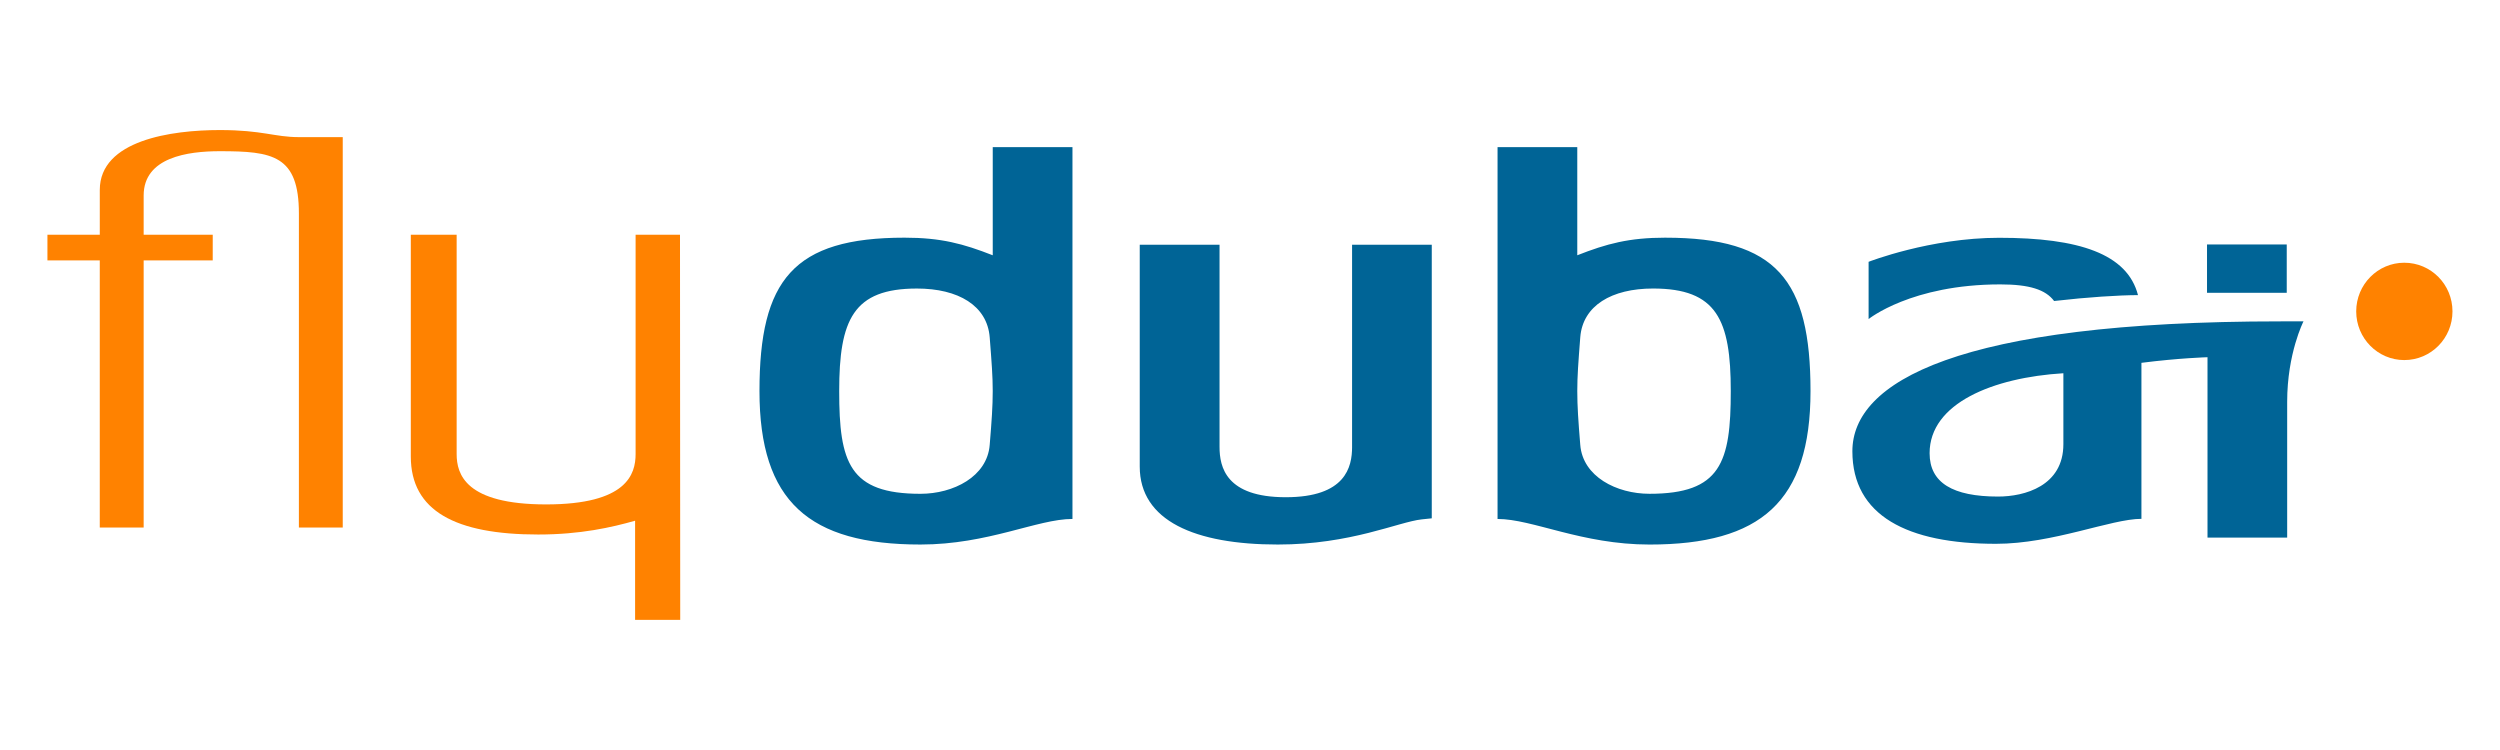
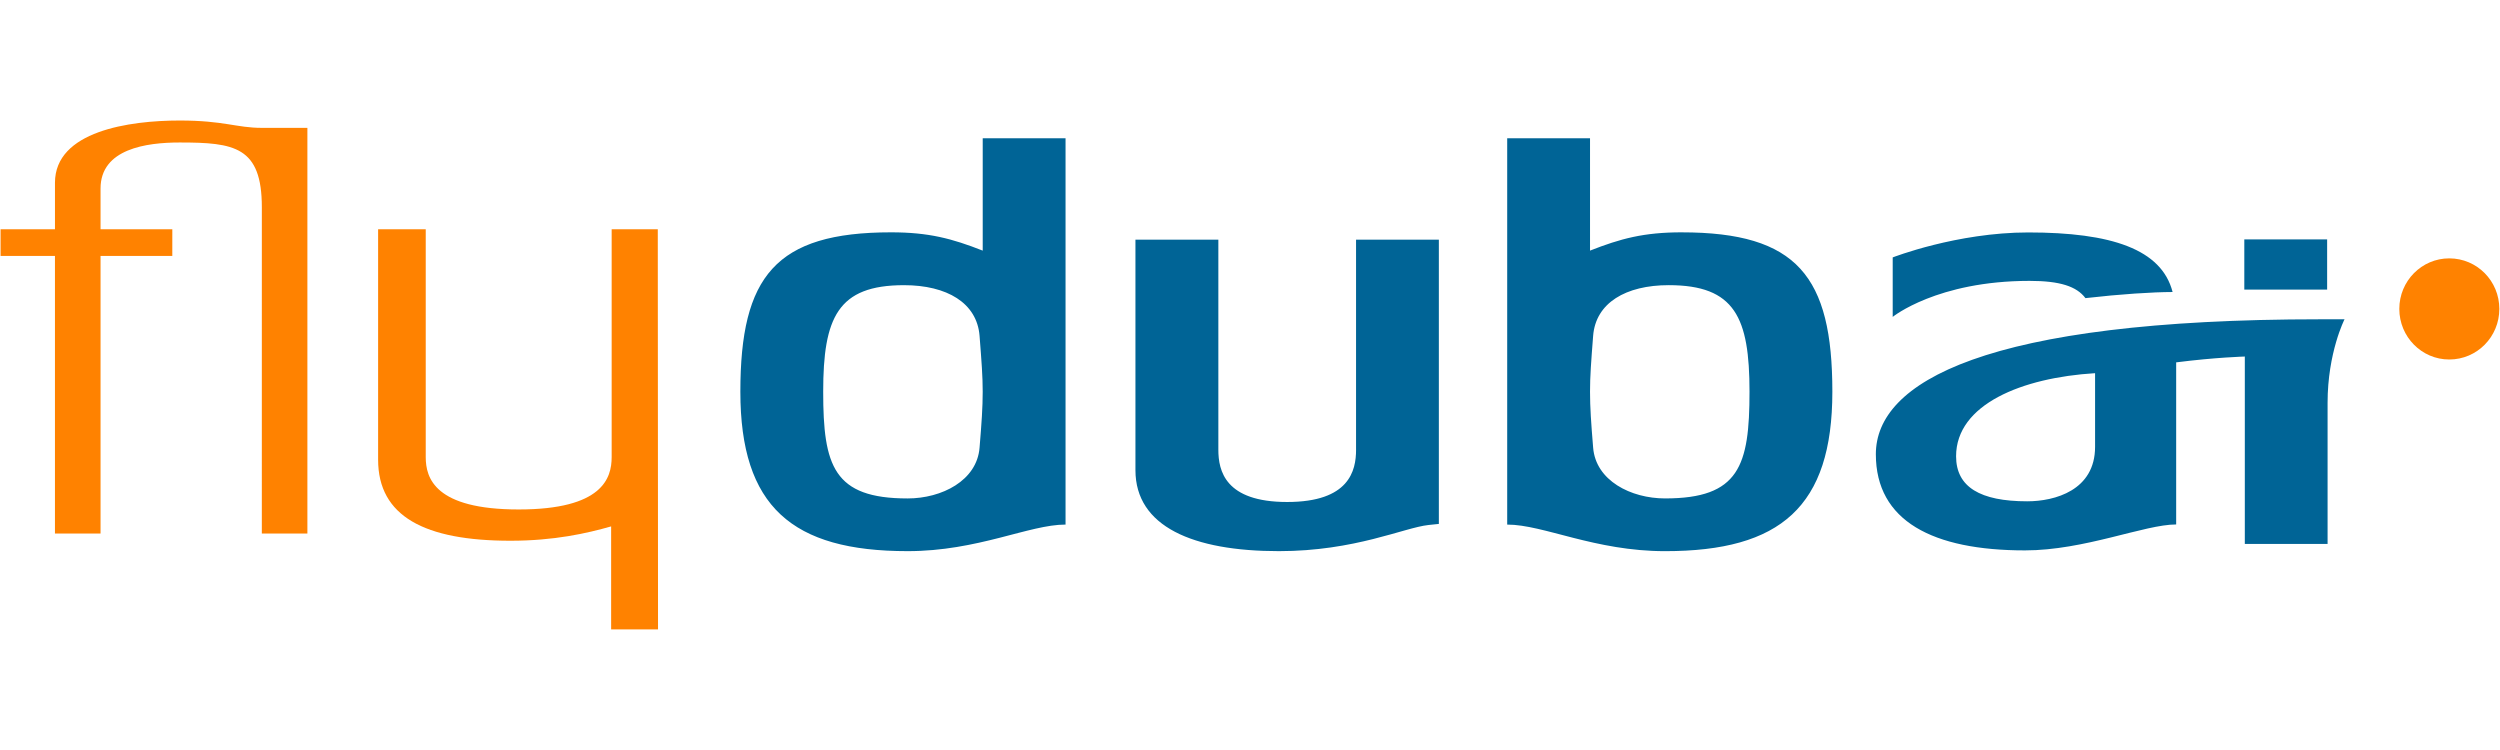
- <svg xmlns="http://www.w3.org/2000/svg" viewBox="0 0 160 48" width="160" height="48">
-   <svg x="3.000" y="8.297" width="154.000" height="31.405" viewBox="0.667 0.000 156.917 32.000" preserveAspectRatio="xMidYMid meet" overflow="hidden">
-     <g fill="none" fill-rule="evenodd">
-       <path fill="#FF8200" d="M39.059 6.852V21.155c0 1.317-.571 3.285-5.834 3.285-5.263 0-5.836-1.969-5.836-3.285V6.852h-2.989V21.318c0 3.542 2.908 5.085 8.305 5.085 2.761 0 4.795-.466 6.321-.9v6.466h2.943l-.015-25.117h-2.895ZM11.942.027c-3.151 0-7.825.662-7.825 3.907v2.918H.703v1.674h3.413V25.949h2.862V8.526H11.482l.001-1.674H6.978V4.294c0-2.492 2.881-2.888 4.964-2.888 3.446 0 5.16.262 5.16 4.069l-.001 20.474h2.86V.488h-2.859c-1.594 0-2.363-.461-5.16-.461ZM154.398 8.679c-1.73 0-3.134 1.422-3.134 3.172 0 1.753 1.404 3.176 3.134 3.176 1.747 0 3.144-1.423 3.144-3.176 0-1.75-1.397-3.172-3.144-3.172Z" />
-       <path fill="#006496" d="M131.562 11.175c2.224-.255 4.217-.38 5.472-.384-.691-2.689-3.847-3.739-9.055-3.739-4.499 0-8.513 1.567-8.513 1.567v3.734s2.782-2.261 8.59-2.261c1.903 0 2.953.343 3.506 1.081Zm-69.411 9.384c-.161 2.069-2.37 3.189-4.516 3.189-4.648 0-5.299-2.039-5.299-6.698 0-4.653.911-6.688 5.07-6.688 2.696 0 4.583 1.113 4.745 3.18.129 1.672.197 2.527.197 3.508 0 .984-.067 1.937-.197 3.509Zm.197-12.366c-1.919-.754-3.38-1.148-5.754-1.148-7.247 0-9.457 2.758-9.457 10.004 0 7.217 3.249 10.007 10.499 10.007 4.417 0 7.629-1.668 9.912-1.668V1.141h-5.199v7.052Zm84.386-.704-5.199.001v3.148h5.199V7.489ZM132.168 20.512c0 2.727-2.527 3.416-4.259 3.416-2.953 0-4.465-.897-4.465-2.827 0-3.26 4.142-4.936 8.724-5.215v4.627Zm15.66-8.012-1.509.003c-21.08 0-27.911 3.951-27.911 8.469 0 4.196 3.575 6.037 9.361 6.037 3.734 0 7.512-1.628 9.489-1.628V15.207c2.466-.315 4.309-.366 4.309-.366v11.763h5.195v-8.855c0-3.163 1.066-5.25 1.066-5.25Zm-42.649 11.247c-2.147 0-4.354-1.12-4.516-3.189-.129-1.572-.195-2.526-.195-3.509 0-.981.066-1.835.195-3.509.161-2.066 2.05-3.179 4.746-3.179 4.158 0 5.069 2.035 5.069 6.688 0 4.659-.65 6.698-5.299 6.698Zm1.04-16.702c-2.373 0-3.835.394-5.751 1.148V1.141h-5.199v24.248c2.282 0 5.49 1.668 9.91 1.668 7.248 0 10.499-2.791 10.499-10.007 0-7.246-2.211-10.004-9.458-10.004ZM85.783 20.69c0 1.317-.425 3.281-4.325 3.281-3.899 0-4.319-1.964-4.319-3.281V7.506h-5.204V21.971c.001 3.542 3.606 5.085 9.006 5.085 4.775 0 7.859-1.477 9.388-1.641l.65-.068V7.506h-5.197V20.69Z" />
-     </g>
-   </svg>
+ <svg xmlns="http://www.w3.org/2000/svg" width="160" height="48" viewBox="0.667 0.000 156.917 32.000" preserveAspectRatio="xMidYMid meet">
+   <g fill="none" fill-rule="evenodd">
+     <path fill="#FF8200" d="M39.059 6.852V21.155c0 1.317-.571 3.285-5.834 3.285-5.263 0-5.836-1.969-5.836-3.285V6.852h-2.989V21.318c0 3.542 2.908 5.085 8.305 5.085 2.761 0 4.795-.466 6.321-.9v6.466h2.943l-.015-25.117h-2.895ZM11.942.027c-3.151 0-7.825.662-7.825 3.907v2.918H.703v1.674h3.413V25.949h2.862V8.526H11.482l.001-1.674H6.978V4.294c0-2.492 2.881-2.888 4.964-2.888 3.446 0 5.16.262 5.16 4.069l-.001 20.474h2.86V.488h-2.859c-1.594 0-2.363-.461-5.16-.461ZM154.398 8.679c-1.73 0-3.134 1.422-3.134 3.172 0 1.753 1.404 3.176 3.134 3.176 1.747 0 3.144-1.423 3.144-3.176 0-1.75-1.397-3.172-3.144-3.172Z" />
+     <path fill="#006496" d="M131.562 11.175c2.224-.255 4.217-.38 5.472-.384-.691-2.689-3.847-3.739-9.055-3.739-4.499 0-8.513 1.567-8.513 1.567v3.734s2.782-2.261 8.59-2.261c1.903 0 2.953.343 3.506 1.081Zm-69.411 9.384c-.161 2.069-2.37 3.189-4.516 3.189-4.648 0-5.299-2.039-5.299-6.698 0-4.653.911-6.688 5.07-6.688 2.696 0 4.583 1.113 4.745 3.18.129 1.672.197 2.527.197 3.508 0 .984-.067 1.937-.197 3.509Zm.197-12.366c-1.919-.754-3.38-1.148-5.754-1.148-7.247 0-9.457 2.758-9.457 10.004 0 7.217 3.249 10.007 10.499 10.007 4.417 0 7.629-1.668 9.912-1.668V1.141h-5.199v7.052Zm84.386-.704-5.199.001v3.148h5.199V7.489ZM132.168 20.512c0 2.727-2.527 3.416-4.259 3.416-2.953 0-4.465-.897-4.465-2.827 0-3.26 4.142-4.936 8.724-5.215v4.627Zm15.66-8.012-1.509.003c-21.08 0-27.911 3.951-27.911 8.469 0 4.196 3.575 6.037 9.361 6.037 3.734 0 7.512-1.628 9.489-1.628V15.207c2.466-.315 4.309-.366 4.309-.366v11.763h5.195v-8.855c0-3.163 1.066-5.25 1.066-5.25Zm-42.649 11.247c-2.147 0-4.354-1.12-4.516-3.189-.129-1.572-.195-2.526-.195-3.509 0-.981.066-1.835.195-3.509.161-2.066 2.05-3.179 4.746-3.179 4.158 0 5.069 2.035 5.069 6.688 0 4.659-.65 6.698-5.299 6.698Zm1.04-16.702c-2.373 0-3.835.394-5.751 1.148V1.141h-5.199v24.248c2.282 0 5.49 1.668 9.91 1.668 7.248 0 10.499-2.791 10.499-10.007 0-7.246-2.211-10.004-9.458-10.004ZM85.783 20.69c0 1.317-.425 3.281-4.325 3.281-3.899 0-4.319-1.964-4.319-3.281V7.506h-5.204V21.971c.001 3.542 3.606 5.085 9.006 5.085 4.775 0 7.859-1.477 9.388-1.641l.65-.068V7.506h-5.197V20.69Z" />
+   </g>
</svg>
